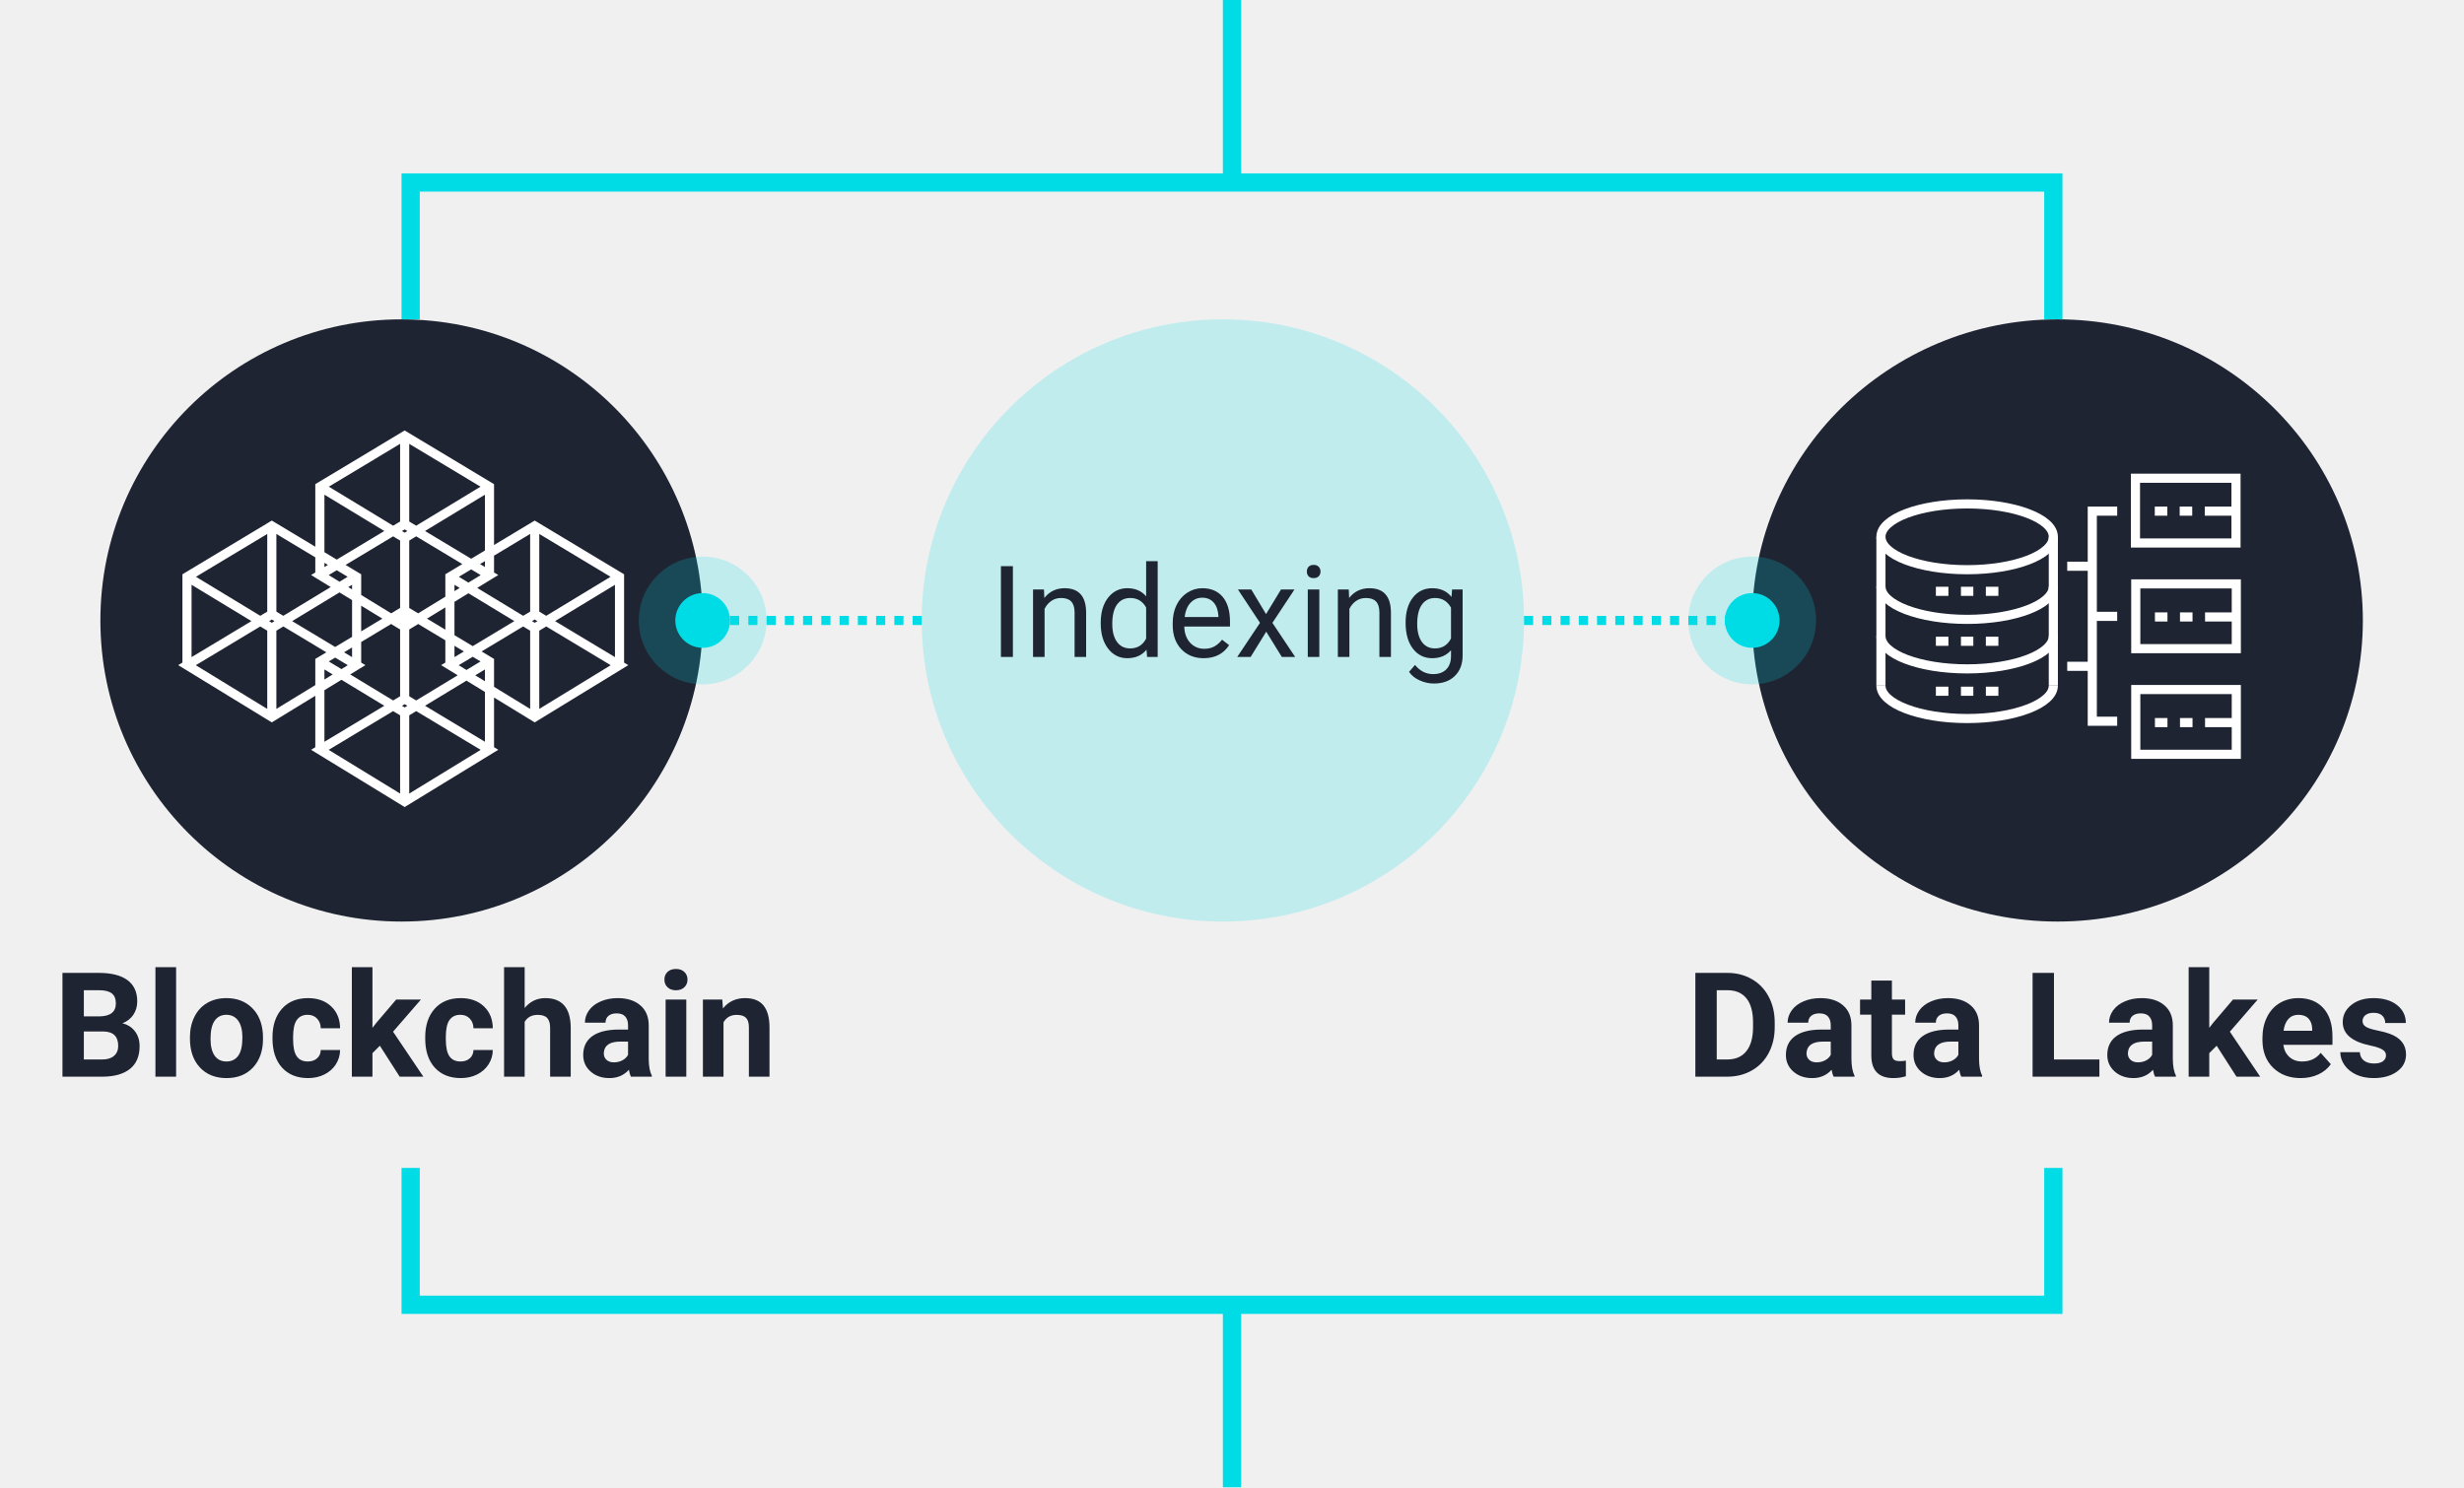
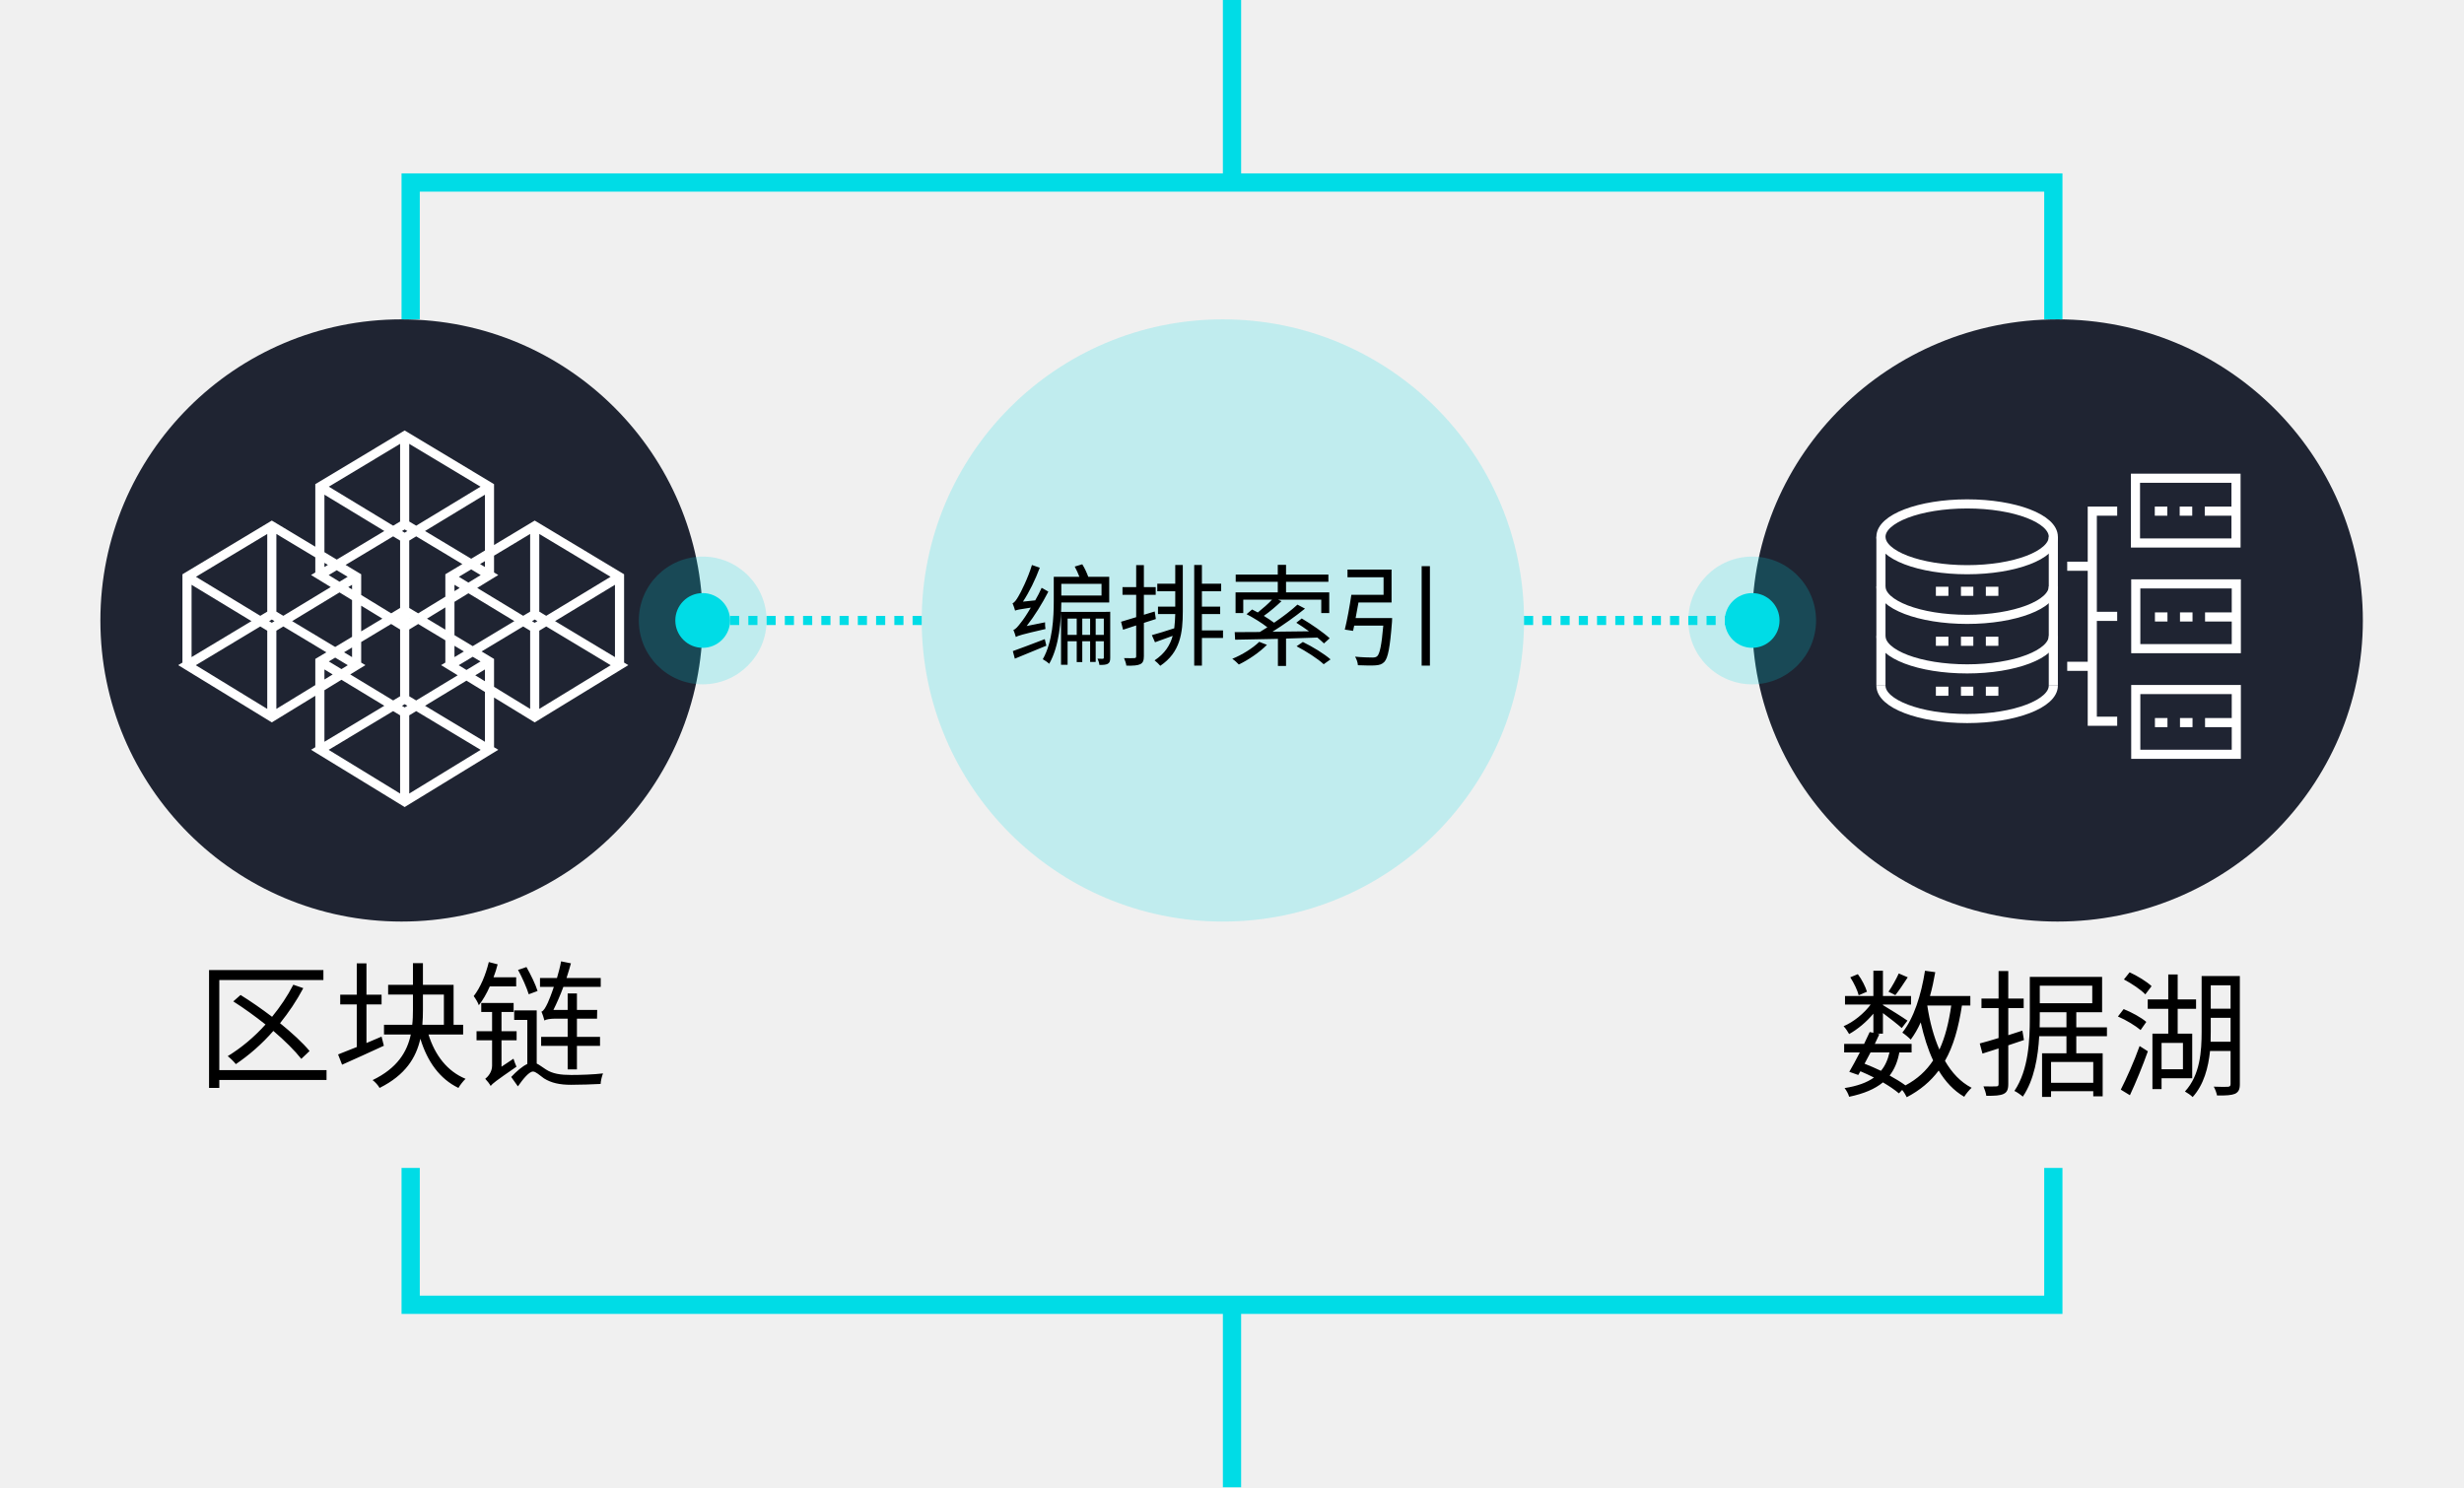
- <svg xmlns="http://www.w3.org/2000/svg" width="270" height="163" viewBox="0 0 270 163" fill="none">
-   <path d="M134 4.37114e-08L134 20L136 20L136 -4.37114e-08L134 4.37114e-08Z" fill="#00DCE6" />
-   <path d="M134 143L134 163L136 163L136 143L134 143Z" fill="#00DCE6" />
-   <path d="M185.773 118V106.625H189.273C190.273 106.625 191.167 106.852 191.953 107.305C192.745 107.753 193.362 108.393 193.805 109.227C194.247 110.055 194.469 110.997 194.469 112.055V112.578C194.469 113.635 194.25 114.576 193.812 115.398C193.38 116.221 192.768 116.859 191.977 117.312C191.185 117.766 190.292 117.995 189.297 118H185.773ZM188.117 108.523V116.117H189.25C190.167 116.117 190.867 115.818 191.352 115.219C191.836 114.62 192.083 113.763 192.094 112.648V112.047C192.094 110.891 191.854 110.016 191.375 109.422C190.896 108.823 190.195 108.523 189.273 108.523H188.117ZM200.93 118C200.826 117.797 200.75 117.544 200.703 117.242C200.156 117.852 199.445 118.156 198.57 118.156C197.742 118.156 197.055 117.917 196.508 117.438C195.966 116.958 195.695 116.354 195.695 115.625C195.695 114.729 196.026 114.042 196.688 113.562C197.354 113.083 198.315 112.841 199.57 112.836H200.609V112.352C200.609 111.961 200.508 111.648 200.305 111.414C200.107 111.18 199.792 111.062 199.359 111.062C198.979 111.062 198.68 111.154 198.461 111.336C198.247 111.518 198.141 111.768 198.141 112.086H195.883C195.883 111.596 196.034 111.143 196.336 110.727C196.638 110.31 197.065 109.984 197.617 109.75C198.169 109.51 198.789 109.391 199.477 109.391C200.518 109.391 201.344 109.654 201.953 110.18C202.568 110.701 202.875 111.435 202.875 112.383V116.047C202.88 116.849 202.992 117.456 203.211 117.867V118H200.93ZM199.062 116.43C199.396 116.43 199.703 116.357 199.984 116.211C200.266 116.06 200.474 115.859 200.609 115.609V114.156H199.766C198.635 114.156 198.034 114.547 197.961 115.328L197.953 115.461C197.953 115.742 198.052 115.974 198.25 116.156C198.448 116.339 198.719 116.43 199.062 116.43ZM207.312 107.469V109.547H208.758V111.203H207.312V115.422C207.312 115.734 207.372 115.958 207.492 116.094C207.612 116.229 207.841 116.297 208.18 116.297C208.43 116.297 208.651 116.279 208.844 116.242V117.953C208.401 118.089 207.945 118.156 207.477 118.156C205.893 118.156 205.086 117.357 205.055 115.758V111.203H203.82V109.547H205.055V107.469H207.312ZM214.914 118C214.81 117.797 214.734 117.544 214.688 117.242C214.141 117.852 213.43 118.156 212.555 118.156C211.727 118.156 211.039 117.917 210.492 117.438C209.951 116.958 209.68 116.354 209.68 115.625C209.68 114.729 210.01 114.042 210.672 113.562C211.339 113.083 212.299 112.841 213.555 112.836H214.594V112.352C214.594 111.961 214.492 111.648 214.289 111.414C214.091 111.18 213.776 111.062 213.344 111.062C212.964 111.062 212.664 111.154 212.445 111.336C212.232 111.518 212.125 111.768 212.125 112.086H209.867C209.867 111.596 210.018 111.143 210.32 110.727C210.622 110.31 211.049 109.984 211.602 109.75C212.154 109.51 212.773 109.391 213.461 109.391C214.503 109.391 215.328 109.654 215.938 110.18C216.552 110.701 216.859 111.435 216.859 112.383V116.047C216.865 116.849 216.977 117.456 217.195 117.867V118H214.914ZM213.047 116.43C213.38 116.43 213.688 116.357 213.969 116.211C214.25 116.06 214.458 115.859 214.594 115.609V114.156H213.75C212.62 114.156 212.018 114.547 211.945 115.328L211.938 115.461C211.938 115.742 212.036 115.974 212.234 116.156C212.432 116.339 212.703 116.43 213.047 116.43ZM225.07 116.117H230.047V118H222.727V106.625H225.07V116.117ZM236.148 118C236.044 117.797 235.969 117.544 235.922 117.242C235.375 117.852 234.664 118.156 233.789 118.156C232.961 118.156 232.273 117.917 231.727 117.438C231.185 116.958 230.914 116.354 230.914 115.625C230.914 114.729 231.245 114.042 231.906 113.562C232.573 113.083 233.534 112.841 234.789 112.836H235.828V112.352C235.828 111.961 235.727 111.648 235.523 111.414C235.326 111.18 235.01 111.062 234.578 111.062C234.198 111.062 233.898 111.154 233.68 111.336C233.466 111.518 233.359 111.768 233.359 112.086L231.102 112.086C231.102 111.596 231.253 111.143 231.555 110.727C231.857 110.31 232.284 109.984 232.836 109.75C233.388 109.51 234.008 109.391 234.695 109.391C235.737 109.391 236.562 109.654 237.172 110.18C237.786 110.701 238.094 111.435 238.094 112.383V116.047C238.099 116.849 238.211 117.456 238.43 117.867V118H236.148ZM234.281 116.43C234.615 116.43 234.922 116.357 235.203 116.211C235.484 116.06 235.693 115.859 235.828 115.609V114.156H234.984C233.854 114.156 233.253 114.547 233.18 115.328L233.172 115.461C233.172 115.742 233.271 115.974 233.469 116.156C233.667 116.339 233.938 116.43 234.281 116.43ZM242.898 114.609L242.086 115.422V118H239.828V106H242.086V112.648L242.523 112.086L244.688 109.547H247.398L244.344 113.07L247.664 118H245.07L242.898 114.609ZM252.109 118.156C250.87 118.156 249.859 117.776 249.078 117.016C248.302 116.255 247.914 115.242 247.914 113.977V113.758C247.914 112.909 248.078 112.151 248.406 111.484C248.734 110.812 249.198 110.297 249.797 109.937C250.401 109.573 251.089 109.391 251.859 109.391C253.016 109.391 253.924 109.755 254.586 110.484C255.253 111.214 255.586 112.247 255.586 113.586V114.508H250.203C250.276 115.06 250.495 115.503 250.859 115.836C251.229 116.169 251.695 116.336 252.258 116.336C253.128 116.336 253.807 116.021 254.297 115.391L255.406 116.633C255.068 117.112 254.609 117.487 254.031 117.758C253.453 118.023 252.812 118.156 252.109 118.156ZM251.852 111.219C251.404 111.219 251.039 111.37 250.758 111.672C250.482 111.974 250.305 112.406 250.227 112.969H253.367V112.789C253.357 112.289 253.221 111.904 252.961 111.633C252.701 111.357 252.331 111.219 251.852 111.219ZM261.453 115.664C261.453 115.388 261.315 115.172 261.039 115.016C260.768 114.854 260.331 114.711 259.727 114.586C257.716 114.164 256.711 113.31 256.711 112.023C256.711 111.273 257.021 110.648 257.641 110.148C258.266 109.643 259.081 109.391 260.086 109.391C261.159 109.391 262.016 109.643 262.656 110.148C263.302 110.654 263.625 111.31 263.625 112.117H261.367C261.367 111.794 261.263 111.529 261.055 111.32C260.846 111.107 260.521 111 260.078 111C259.698 111 259.404 111.086 259.195 111.258C258.987 111.43 258.883 111.648 258.883 111.914C258.883 112.164 259 112.367 259.234 112.523C259.474 112.674 259.875 112.807 260.438 112.922C261 113.031 261.474 113.156 261.859 113.297C263.052 113.734 263.648 114.492 263.648 115.57C263.648 116.341 263.318 116.966 262.656 117.445C261.995 117.919 261.141 118.156 260.094 118.156C259.385 118.156 258.755 118.031 258.203 117.781C257.656 117.526 257.227 117.18 256.914 116.742C256.602 116.299 256.445 115.823 256.445 115.312H258.586C258.607 115.714 258.755 116.021 259.031 116.234C259.307 116.448 259.677 116.555 260.141 116.555C260.573 116.555 260.898 116.474 261.117 116.312C261.341 116.146 261.453 115.93 261.453 115.664Z" fill="#1F2432" />
-   <path d="M6.844 118L6.844 106.625H10.828C12.208 106.625 13.255 106.891 13.969 107.422C14.682 107.948 15.039 108.721 15.039 109.742C15.039 110.299 14.896 110.792 14.609 111.219C14.323 111.641 13.925 111.951 13.414 112.148C13.997 112.294 14.456 112.589 14.789 113.031C15.128 113.474 15.297 114.016 15.297 114.656C15.297 115.75 14.948 116.578 14.25 117.141C13.552 117.703 12.557 117.99 11.266 118H6.844ZM9.188 113.047V116.117H11.195C11.747 116.117 12.177 115.987 12.484 115.727C12.797 115.461 12.953 115.096 12.953 114.633C12.953 113.591 12.414 113.062 11.336 113.047H9.188ZM9.188 111.391H10.922C12.104 111.37 12.695 110.898 12.695 109.977C12.695 109.461 12.544 109.091 12.242 108.867C11.945 108.638 11.474 108.523 10.828 108.523H9.188L9.188 111.391ZM19.297 118H17.031V106H19.297V118ZM20.812 113.695C20.812 112.857 20.974 112.109 21.297 111.453C21.62 110.797 22.083 110.289 22.688 109.93C23.297 109.57 24.003 109.391 24.805 109.391C25.945 109.391 26.875 109.74 27.594 110.438C28.318 111.135 28.721 112.083 28.805 113.281L28.82 113.859C28.82 115.156 28.458 116.198 27.734 116.984C27.01 117.766 26.039 118.156 24.82 118.156C23.602 118.156 22.628 117.766 21.898 116.984C21.174 116.203 20.812 115.141 20.812 113.797V113.695ZM23.07 113.859C23.07 114.661 23.221 115.276 23.523 115.703C23.826 116.125 24.258 116.336 24.82 116.336C25.367 116.336 25.794 116.128 26.102 115.711C26.409 115.289 26.562 114.617 26.562 113.695C26.562 112.909 26.409 112.299 26.102 111.867C25.794 111.435 25.362 111.219 24.805 111.219C24.253 111.219 23.826 111.435 23.523 111.867C23.221 112.294 23.07 112.958 23.07 113.859ZM33.727 116.336C34.143 116.336 34.482 116.221 34.742 115.992C35.003 115.763 35.138 115.458 35.148 115.078H37.266C37.26 115.651 37.104 116.177 36.797 116.656C36.49 117.13 36.068 117.5 35.531 117.766C35 118.026 34.411 118.156 33.766 118.156C32.557 118.156 31.604 117.773 30.906 117.008C30.208 116.237 29.859 115.174 29.859 113.82V113.672C29.859 112.37 30.206 111.331 30.898 110.555C31.591 109.779 32.542 109.391 33.75 109.391C34.807 109.391 35.654 109.693 36.289 110.297C36.93 110.896 37.255 111.695 37.266 112.695H35.148C35.138 112.258 35.003 111.904 34.742 111.633C34.482 111.357 34.138 111.219 33.711 111.219C33.185 111.219 32.786 111.411 32.516 111.797C32.25 112.177 32.117 112.797 32.117 113.656V113.891C32.117 114.76 32.25 115.385 32.516 115.766C32.781 116.146 33.185 116.336 33.727 116.336ZM41.625 114.609L40.812 115.422V118H38.555V106H40.812V112.648L41.25 112.086L43.414 109.547H46.125L43.07 113.07L46.391 118H43.797L41.625 114.609ZM50.461 116.336C50.878 116.336 51.216 116.221 51.477 115.992C51.737 115.763 51.872 115.458 51.883 115.078L54 115.078C53.995 115.651 53.839 116.177 53.531 116.656C53.224 117.13 52.802 117.5 52.266 117.766C51.734 118.026 51.146 118.156 50.5 118.156C49.292 118.156 48.339 117.773 47.641 117.008C46.943 116.237 46.594 115.174 46.594 113.82V113.672C46.594 112.37 46.94 111.331 47.633 110.555C48.325 109.779 49.276 109.391 50.484 109.391C51.542 109.391 52.388 109.693 53.023 110.297C53.664 110.896 53.99 111.695 54 112.695L51.883 112.695C51.872 112.258 51.737 111.904 51.477 111.633C51.216 111.357 50.872 111.219 50.445 111.219C49.919 111.219 49.521 111.411 49.25 111.797C48.984 112.177 48.852 112.797 48.852 113.656V113.891C48.852 114.76 48.984 115.385 49.25 115.766C49.516 116.146 49.919 116.336 50.461 116.336ZM57.492 110.469C58.091 109.75 58.844 109.391 59.75 109.391C61.583 109.391 62.513 110.456 62.539 112.586V118H60.281V112.648C60.281 112.164 60.177 111.807 59.969 111.578C59.76 111.344 59.414 111.227 58.93 111.227C58.268 111.227 57.789 111.482 57.492 111.992V118H55.234V106H57.492V110.469ZM69.141 118C69.037 117.797 68.961 117.544 68.914 117.242C68.367 117.852 67.656 118.156 66.781 118.156C65.953 118.156 65.266 117.917 64.719 117.437C64.177 116.958 63.906 116.354 63.906 115.625C63.906 114.729 64.237 114.042 64.898 113.562C65.565 113.083 66.526 112.841 67.781 112.836H68.82V112.352C68.82 111.961 68.719 111.648 68.516 111.414C68.318 111.18 68.003 111.062 67.57 111.062C67.19 111.062 66.891 111.154 66.672 111.336C66.458 111.518 66.352 111.768 66.352 112.086H64.094C64.094 111.596 64.245 111.143 64.547 110.727C64.849 110.31 65.276 109.984 65.828 109.75C66.38 109.51 67 109.391 67.688 109.391C68.729 109.391 69.555 109.654 70.164 110.18C70.779 110.701 71.086 111.435 71.086 112.383V116.047C71.091 116.849 71.203 117.456 71.422 117.867V118H69.141ZM67.273 116.43C67.607 116.43 67.914 116.357 68.195 116.211C68.477 116.06 68.685 115.859 68.82 115.609V114.156H67.977C66.846 114.156 66.245 114.547 66.172 115.328L66.164 115.461C66.164 115.742 66.263 115.974 66.461 116.156C66.659 116.339 66.93 116.43 67.273 116.43ZM75.203 118H72.938V109.547H75.203V118ZM72.805 107.359C72.805 107.021 72.917 106.742 73.141 106.523C73.37 106.305 73.68 106.195 74.07 106.195C74.456 106.195 74.763 106.305 74.992 106.523C75.221 106.742 75.336 107.021 75.336 107.359C75.336 107.703 75.219 107.984 74.984 108.203C74.755 108.422 74.451 108.531 74.07 108.531C73.69 108.531 73.383 108.422 73.148 108.203C72.919 107.984 72.805 107.703 72.805 107.359ZM79.148 109.547L79.219 110.523C79.823 109.768 80.633 109.391 81.648 109.391C82.544 109.391 83.211 109.654 83.648 110.18C84.086 110.706 84.31 111.492 84.32 112.539V118H82.062V112.594C82.062 112.115 81.958 111.768 81.75 111.555C81.542 111.336 81.195 111.227 80.711 111.227C80.076 111.227 79.599 111.497 79.281 112.039V118H77.023V109.547H79.148Z" fill="#1F2432" />
-   <path d="M192 68C192 86.225 206.98 101 225.458 101C243.937 101 258.917 86.225 258.917 68C258.917 49.775 243.937 35 225.458 35C206.98 35 192 49.775 192 68Z" fill="#1F2432" />
-   <path d="M215.555 62.438C220.772 62.438 225 60.824 225 58.832C225 56.84 220.772 55.226 215.555 55.226C210.338 55.226 206.109 56.84 206.109 58.832C206.109 60.824 210.338 62.438 215.555 62.438Z" stroke="white" stroke-miterlimit="10" />
-   <path d="M225 64.274C225 66.26 220.766 67.881 215.555 67.881C210.344 67.881 206.109 66.26 206.109 64.274" stroke="white" stroke-miterlimit="10" />
-   <path d="M225 69.701C225 71.686 220.766 73.307 215.555 73.307C210.344 73.307 206.109 71.703 206.109 69.701" stroke="white" stroke-miterlimit="10" />
-   <path d="M225 75.143C225 77.128 220.766 78.749 215.555 78.749C210.344 78.749 206.109 77.128 206.109 75.143" stroke="white" stroke-miterlimit="10" />
-   <path d="M212.13 64.806H213.503" stroke="white" stroke-miterlimit="10" />
-   <path d="M214.876 64.806H216.233" stroke="white" stroke-miterlimit="10" />
-   <path d="M217.606 64.806H218.979" stroke="white" stroke-miterlimit="10" />
-   <path d="M212.13 70.281H213.503" stroke="white" stroke-miterlimit="10" />
-   <path d="M214.876 70.281H216.233" stroke="white" stroke-miterlimit="10" />
-   <path d="M217.606 70.281H218.979" stroke="white" stroke-miterlimit="10" />
-   <path d="M212.13 75.757H213.503" stroke="white" stroke-miterlimit="10" />
-   <path d="M214.876 75.757H216.233" stroke="white" stroke-miterlimit="10" />
-   <path d="M217.606 75.757H218.979" stroke="white" stroke-miterlimit="10" />
-   <path d="M206.109 58.832V75.143" stroke="white" stroke-miterlimit="10" />
-   <path d="M225 58.832V75.143" stroke="white" stroke-miterlimit="10" />
-   <path d="M231.998 56.019H229.268V73.024V79.045H231.998" stroke="white" stroke-miterlimit="10" />
-   <path d="M226.522 73.025H229.268" stroke="white" stroke-miterlimit="10" />
-   <path d="M231.998 67.55H229.268" stroke="white" stroke-miterlimit="10" />
-   <path d="M226.522 62.057H229.268" stroke="white" stroke-miterlimit="10" />
-   <path d="M245.017 59.51H234V52.413H245.017V56.019V59.51Z" stroke="white" stroke-miterlimit="10" />
-   <path d="M241.593 56.02H245.017" stroke="white" stroke-miterlimit="10" />
-   <path d="M238.846 56.02H240.22" stroke="white" stroke-miterlimit="10" />
-   <path d="M236.117 56.02H237.49" stroke="white" stroke-miterlimit="10" />
-   <path d="M245.05 71.09H234.033V63.993H245.05V67.616V71.09Z" stroke="white" stroke-miterlimit="10" />
-   <path d="M241.625 67.616H245.05" stroke="white" stroke-miterlimit="10" />
-   <path d="M238.879 67.616H240.252" stroke="white" stroke-miterlimit="10" />
-   <path d="M236.133 67.616H237.506" stroke="white" stroke-miterlimit="10" />
-   <path d="M245.05 82.668H234.033V75.571H245.05V79.194V82.668Z" stroke="white" stroke-miterlimit="10" />
-   <path d="M241.625 79.194H245.05" stroke="white" stroke-miterlimit="10" />
-   <path d="M238.879 79.194H240.252" stroke="white" stroke-miterlimit="10" />
-   <path d="M236.133 79.194H237.506" stroke="white" stroke-miterlimit="10" />
-   <path d="M101 68C101 86.225 115.775 101 134 101C152.225 101 167 86.225 167 68C167 49.775 152.225 35 134 35C115.775 35 101 49.775 101 68Z" fill="#00DCE6" fill-opacity="0.2" />
-   <path d="M110.991 72H109.678V62.047H110.991V72ZM114.395 64.603L114.436 65.533C115.001 64.822 115.739 64.467 116.651 64.467C118.214 64.467 119.002 65.349 119.016 67.112V72H117.751V67.106C117.747 66.572 117.624 66.178 117.382 65.923C117.145 65.668 116.774 65.54 116.268 65.54C115.858 65.54 115.498 65.649 115.188 65.868C114.878 66.087 114.636 66.374 114.463 66.73V72H113.199V64.603H114.395ZM120.616 68.24C120.616 67.106 120.885 66.194 121.422 65.506C121.96 64.813 122.664 64.467 123.535 64.467C124.4 64.467 125.086 64.763 125.592 65.356V61.5H126.857V72H125.695L125.633 71.207C125.127 71.827 124.423 72.137 123.521 72.137C122.664 72.137 121.965 71.786 121.422 71.084C120.885 70.382 120.616 69.466 120.616 68.336V68.24ZM121.88 68.384C121.88 69.222 122.053 69.879 122.4 70.353C122.746 70.826 123.225 71.064 123.835 71.064C124.637 71.064 125.223 70.704 125.592 69.983V66.586C125.214 65.889 124.633 65.54 123.849 65.54C123.229 65.54 122.746 65.779 122.4 66.258C122.053 66.736 121.88 67.445 121.88 68.384ZM131.895 72.137C130.892 72.137 130.077 71.809 129.448 71.152C128.819 70.492 128.504 69.61 128.504 68.507V68.274C128.504 67.541 128.643 66.887 128.921 66.312C129.204 65.734 129.596 65.283 130.097 64.959C130.603 64.631 131.15 64.467 131.738 64.467C132.699 64.467 133.447 64.784 133.98 65.417C134.513 66.05 134.78 66.957 134.78 68.138V68.664H129.769C129.787 69.393 129.999 69.983 130.405 70.435C130.815 70.881 131.334 71.105 131.963 71.105C132.41 71.105 132.788 71.013 133.098 70.831C133.408 70.649 133.679 70.407 133.912 70.106L134.684 70.708C134.064 71.66 133.135 72.137 131.895 72.137ZM131.738 65.506C131.227 65.506 130.799 65.693 130.453 66.066C130.106 66.436 129.892 66.955 129.81 67.625H133.515V67.529C133.479 66.887 133.305 66.39 132.996 66.039C132.686 65.684 132.266 65.506 131.738 65.506ZM138.731 67.304L140.371 64.603H141.848L139.428 68.261L141.923 72H140.46L138.751 69.231L137.042 72H135.573L138.068 68.261L135.648 64.603H137.111L138.731 67.304ZM144.569 72H143.304V64.603H144.569V72ZM143.202 62.642C143.202 62.437 143.263 62.263 143.386 62.122C143.514 61.981 143.701 61.91 143.947 61.91C144.193 61.91 144.38 61.981 144.507 62.122C144.635 62.263 144.699 62.437 144.699 62.642C144.699 62.847 144.635 63.018 144.507 63.154C144.38 63.291 144.193 63.359 143.947 63.359C143.701 63.359 143.514 63.291 143.386 63.154C143.263 63.018 143.202 62.847 143.202 62.642ZM147.795 64.603L147.836 65.533C148.401 64.822 149.14 64.467 150.051 64.467C151.614 64.467 152.403 65.349 152.416 67.112V72H151.152V67.106C151.147 66.572 151.024 66.178 150.783 65.923C150.546 65.668 150.174 65.54 149.668 65.54C149.258 65.54 148.898 65.649 148.588 65.868C148.278 66.087 148.037 66.374 147.864 66.73V72H146.599V64.603H147.795ZM154.023 68.24C154.023 67.087 154.289 66.171 154.823 65.492C155.356 64.809 156.062 64.467 156.942 64.467C157.844 64.467 158.548 64.786 159.054 65.424L159.116 64.603H160.271V71.822C160.271 72.779 159.986 73.534 159.416 74.085C158.851 74.636 158.09 74.912 157.133 74.912C156.6 74.912 156.078 74.798 155.568 74.57C155.057 74.342 154.668 74.03 154.399 73.634L155.055 72.875C155.597 73.545 156.26 73.88 157.044 73.88C157.66 73.88 158.138 73.707 158.48 73.36C158.826 73.014 158.999 72.526 158.999 71.897V71.262C158.494 71.845 157.803 72.137 156.928 72.137C156.062 72.137 155.36 71.788 154.823 71.091C154.289 70.394 154.023 69.443 154.023 68.24ZM155.294 68.384C155.294 69.218 155.465 69.874 155.807 70.353C156.149 70.826 156.627 71.064 157.243 71.064C158.04 71.064 158.626 70.701 158.999 69.977V66.6C158.612 65.893 158.031 65.54 157.256 65.54C156.641 65.54 156.16 65.779 155.814 66.258C155.468 66.736 155.294 67.445 155.294 68.384Z" fill="#1F2432" />
-   <path d="M11 68C11 86.225 25.775 101 44 101C62.225 101 77 86.225 77 68C77 49.775 62.225 35 44 35C25.775 35 11 49.775 11 68Z" fill="#1F2432" />
-   <path d="M35.05 72.499L34.793 72.07L34.55 72.216V72.499H35.05ZM44.343 66.913L44.601 66.485L44.343 66.33L44.086 66.485L44.343 66.913ZM53.636 72.499H54.136V72.216L53.894 72.07L53.636 72.499ZM44.343 87.863L44.082 88.289L44.343 88.449L44.604 88.289L44.343 87.863ZM35.05 82.178L34.793 81.749L34.086 82.174L34.789 82.604L35.05 82.178ZM53.636 82.178L53.897 82.604L54.601 82.174L53.894 81.749L53.636 82.178ZM44.343 78.117L44.084 78.545L44.343 78.702L44.602 78.545L44.343 78.117ZM35.05 53.345L34.793 52.917L34.55 53.062V53.345H35.05ZM44.343 47.76L44.601 47.331L44.343 47.176L44.086 47.331L44.343 47.76ZM53.636 53.345H54.136V53.062L53.894 52.917L53.636 53.345ZM44.343 68.709L44.082 69.136L44.343 69.295L44.604 69.136L44.343 68.709ZM35.05 63.024L34.793 62.596L34.086 63.02L34.789 63.451L35.05 63.024ZM53.636 63.024L53.897 63.451L54.601 63.02L53.894 62.596L53.636 63.024ZM44.343 58.964L44.084 59.391L44.343 59.548L44.602 59.391L44.343 58.964ZM20.491 63.221L20.234 62.793L19.991 62.938V63.221H20.491ZM29.785 57.636L30.042 57.207L29.785 57.053L29.527 57.207L29.785 57.636ZM39.078 63.221H39.578V62.938L39.335 62.793L39.078 63.221ZM29.785 78.585L29.523 79.012L29.785 79.171L30.045 79.012L29.785 78.585ZM20.491 72.9L20.234 72.472L19.527 72.897L20.23 73.327L20.491 72.9ZM39.078 72.9L39.338 73.327L40.042 72.897L39.335 72.472L39.078 72.9ZM29.785 68.84L29.525 69.267L29.785 69.424L30.044 69.267L29.785 68.84ZM49.3 63.221L49.042 62.793L48.8 62.938V63.221H49.3ZM58.593 57.636L58.85 57.207L58.593 57.053L58.335 57.207L58.593 57.636ZM67.886 63.221H68.386V62.938L68.143 62.793L67.886 63.221ZM58.593 78.585L58.332 79.012L58.593 79.171L58.853 79.012L58.593 78.585ZM49.3 72.9L49.042 72.472L48.335 72.897L49.039 73.327L49.3 72.9ZM67.886 72.9L68.147 73.327L68.85 72.897L68.143 72.472L67.886 72.9ZM58.593 68.84L58.333 69.267L58.593 69.424L58.852 69.267L58.593 68.84ZM35.55 82.161V72.499H34.55V82.161H35.55ZM35.308 72.927L44.601 67.342L44.086 66.485L34.793 72.07L35.308 72.927ZM44.086 67.342L53.379 72.927L53.894 72.07L44.601 66.485L44.086 67.342ZM53.136 72.499V82.161H54.136V72.499H53.136ZM44.604 87.436L35.311 81.751L34.789 82.604L44.082 88.289L44.604 87.436ZM35.308 82.606L44.601 77.021L44.086 76.164L34.793 81.749L35.308 82.606ZM44.086 77.021L53.379 82.606L53.894 81.749L44.601 76.164L44.086 77.021ZM53.375 81.751L44.082 87.436L44.604 88.289L53.897 82.604L53.375 81.751ZM53.377 72.055L44.084 77.69L44.602 78.545L53.895 72.91L53.377 72.055ZM44.602 77.69L35.309 72.055L34.791 72.91L44.084 78.545L44.602 77.69ZM43.843 66.913L43.843 76.592L44.843 76.593L44.843 66.913L43.843 66.913ZM43.843 78.183L43.843 87.863L44.843 87.863L44.843 78.183L43.843 78.183ZM35.55 63.008V53.345H34.55V63.008H35.55ZM35.308 53.774L44.601 48.188L44.086 47.331L34.793 52.917L35.308 53.774ZM44.086 48.188L53.379 53.774L53.894 52.917L44.601 47.331L44.086 48.188ZM53.136 53.345V63.008H54.136V53.345H53.136ZM44.604 68.282L35.311 62.598L34.789 63.451L44.082 69.136L44.604 68.282ZM35.308 63.453L44.601 57.867L44.086 57.01L34.793 62.596L35.308 63.453ZM44.086 57.867L53.379 63.453L53.894 62.596L44.601 57.01L44.086 57.867ZM53.375 62.598L44.082 68.282L44.604 69.136L53.897 63.451L53.375 62.598ZM53.377 52.901L44.084 58.536L44.602 59.391L53.895 53.756L53.377 52.901ZM44.602 58.536L35.309 52.901L34.791 53.756L44.084 59.391L44.602 58.536ZM43.843 47.76L43.843 57.439L44.843 57.439L44.843 47.76L43.843 47.76ZM43.843 59.03L43.843 68.709L44.843 68.709L44.843 59.03L43.843 59.03ZM20.991 72.884V63.221H19.991V72.884H20.991ZM20.749 63.65L30.042 58.064L29.527 57.207L20.234 62.793L20.749 63.65ZM29.527 58.064L38.82 63.65L39.335 62.793L30.042 57.207L29.527 58.064ZM38.578 63.221V72.884H39.578V63.221H38.578ZM30.045 78.159L20.752 72.474L20.23 73.327L29.523 79.012L30.045 78.159ZM20.749 73.329L30.042 67.743L29.527 66.886L20.234 72.472L20.749 73.329ZM29.527 67.743L38.82 73.329L39.335 72.472L30.042 66.886L29.527 67.743ZM38.816 72.474L29.523 78.159L30.045 79.012L39.338 73.327L38.816 72.474ZM38.818 62.777L29.525 68.412L30.044 69.267L39.337 63.632L38.818 62.777ZM30.044 68.412L20.751 62.777L20.232 63.632L29.525 69.267L30.044 68.412ZM29.285 57.636V67.315H30.285V57.636H29.285ZM29.284 68.906L29.285 78.585L30.285 78.585L30.284 68.906L29.284 68.906ZM49.8 72.884V63.221H48.8V72.884H49.8ZM49.557 63.65L58.85 58.064L58.335 57.207L49.042 62.793L49.557 63.65ZM58.335 58.064L67.628 63.65L68.143 62.793L58.85 57.207L58.335 58.064ZM67.386 63.221V72.884H68.386V63.221H67.386ZM58.853 78.159L49.56 72.474L49.039 73.327L58.332 79.012L58.853 78.159ZM49.557 73.329L58.85 67.743L58.335 66.886L49.042 72.472L49.557 73.329ZM58.335 67.743L67.628 73.329L68.143 72.472L58.85 66.886L58.335 67.743ZM67.625 72.474L58.332 78.159L58.853 79.012L68.147 73.327L67.625 72.474ZM67.626 62.777L58.333 68.412L58.852 69.267L68.145 63.632L67.626 62.777ZM58.852 68.412L49.559 62.777L49.04 63.632L58.333 69.267L58.852 68.412ZM58.093 57.636L58.093 67.315L59.093 67.315L59.093 57.636L58.093 57.636ZM58.092 68.906L58.093 78.585L59.093 78.585L59.092 68.906L58.092 68.906Z" fill="white" />
-   <path d="M167 68C176.763 68 182.237 68 192 68" stroke="#00DCE6" stroke-miterlimit="16" stroke-dasharray="1 1" />
-   <path d="M199 68C199 64.134 195.866 61 192 61C188.134 61 185 64.134 185 68C185 71.866 188.134 75 192 75C195.866 75 199 71.866 199 68Z" fill="#00DCE6" fill-opacity="0.2" />
-   <path d="M195 68C195 66.343 193.657 65 192 65C190.343 65 189 66.343 189 68C189 69.657 190.343 71 192 71C193.657 71 195 69.657 195 68Z" fill="#00DCE6" />
-   <path d="M101 68C91.627 68 86.373 68 77 68" stroke="#00DCE6" stroke-miterlimit="16" stroke-dasharray="1 1" />
-   <path d="M70 68C70 71.866 73.134 75 77 75C80.866 75 84 71.866 84 68C84 64.134 80.866 61 77 61C73.134 61 70 64.134 70 68Z" fill="#00DCE6" fill-opacity="0.2" />
-   <path d="M74 68C74 69.657 75.343 71 77 71C78.657 71 80 69.657 80 68C80 66.343 78.657 65 77 65C75.343 65 74 66.343 74 68Z" fill="#00DCE6" />
-   <path d="M225 35L225 20C154.706 20 115.294 20 45 20L45 35" stroke="#00DCE6" stroke-width="2" />
-   <path d="M225 128L225 143C154.706 143 115.294 143 45 143L45 128" stroke="#00DCE6" stroke-width="2" />
+ <svg xmlns="http://www.w3.org/2000/svg" version="1.1" id="图层_1" x="0px" y="0px" width="270px" height="163px" viewBox="0 0 270 163" enable-background="new 0 0 270 163" xml:space="preserve">
+   <path fill="#00DCE6" d="M134,0v20h2V0H134z" />
+   <path fill="#00DCE6" d="M134,143v20h2v-20H134z" />
+   <path fill="#1F2432" d="M192,68c0,18.226,14.98,33,33.458,33c18.479,0,33.459-14.774,33.459-33s-14.979-33-33.459-33  C206.98,35,192,49.774,192,68z" />
+   <path fill="none" stroke="#FFFFFF" stroke-miterlimit="10" d="M215.555,62.438c5.217,0,9.445-1.615,9.445-3.606  c0-1.992-4.229-3.606-9.445-3.606s-9.445,1.614-9.445,3.606C206.109,60.823,210.338,62.438,215.555,62.438z" />
+   <path fill="none" stroke="#FFFFFF" stroke-miterlimit="10" d="M225,64.274c0,1.985-4.234,3.606-9.445,3.606  s-9.445-1.621-9.445-3.606" />
+   <path fill="none" stroke="#FFFFFF" stroke-miterlimit="10" d="M225,69.701c0,1.985-4.234,3.606-9.445,3.606  s-9.445-1.605-9.445-3.606" />
+   <path fill="none" stroke="#FFFFFF" stroke-miterlimit="10" d="M225,75.143c0,1.985-4.234,3.606-9.445,3.606  s-9.445-1.621-9.445-3.606" />
+   <path fill="none" stroke="#FFFFFF" stroke-miterlimit="10" d="M212.13,64.806h1.373" />
+   <path fill="none" stroke="#FFFFFF" stroke-miterlimit="10" d="M214.876,64.806h1.356" />
+   <path fill="none" stroke="#FFFFFF" stroke-miterlimit="10" d="M217.605,64.806h1.373" />
+   <path fill="none" stroke="#FFFFFF" stroke-miterlimit="10" d="M212.13,70.281h1.373" />
+   <path fill="none" stroke="#FFFFFF" stroke-miterlimit="10" d="M214.876,70.281h1.356" />
+   <path fill="none" stroke="#FFFFFF" stroke-miterlimit="10" d="M217.605,70.281h1.373" />
+   <path fill="none" stroke="#FFFFFF" stroke-miterlimit="10" d="M212.13,75.757h1.373" />
+   <path fill="none" stroke="#FFFFFF" stroke-miterlimit="10" d="M214.876,75.757h1.356" />
+   <path fill="none" stroke="#FFFFFF" stroke-miterlimit="10" d="M217.605,75.757h1.373" />
+   <path fill="none" stroke="#FFFFFF" stroke-miterlimit="10" d="M206.109,58.832v16.311" />
+   <path fill="none" stroke="#FFFFFF" stroke-miterlimit="10" d="M225,58.832v16.311" />
+   <path fill="none" stroke="#FFFFFF" stroke-miterlimit="10" d="M231.998,56.019h-2.73v17.005v6.021h2.73" />
+   <path fill="none" stroke="#FFFFFF" stroke-miterlimit="10" d="M226.521,73.025h2.746" />
+   <path fill="none" stroke="#FFFFFF" stroke-miterlimit="10" d="M231.998,67.55h-2.73" />
+   <path fill="none" stroke="#FFFFFF" stroke-miterlimit="10" d="M226.521,62.057h2.746" />
+   <path fill="none" stroke="#FFFFFF" stroke-miterlimit="10" d="M245.018,59.51H234v-7.097h11.018v3.606V59.51z" />
+   <path fill="none" stroke="#FFFFFF" stroke-miterlimit="10" d="M241.593,56.02h3.425" />
+   <path fill="none" stroke="#FFFFFF" stroke-miterlimit="10" d="M238.846,56.02h1.375" />
+   <path fill="none" stroke="#FFFFFF" stroke-miterlimit="10" d="M236.117,56.02h1.373" />
+   <path fill="none" stroke="#FFFFFF" stroke-miterlimit="10" d="M245.05,71.09h-11.017v-7.097h11.017v3.623V71.09z" />
+   <path fill="none" stroke="#FFFFFF" stroke-miterlimit="10" d="M241.625,67.616h3.425" />
+   <path fill="none" stroke="#FFFFFF" stroke-miterlimit="10" d="M238.879,67.616h1.373" />
+   <path fill="none" stroke="#FFFFFF" stroke-miterlimit="10" d="M236.133,67.616h1.373" />
+   <path fill="none" stroke="#FFFFFF" stroke-miterlimit="10" d="M245.05,82.668h-11.017v-7.097h11.017v3.623V82.668z" />
+   <path fill="none" stroke="#FFFFFF" stroke-miterlimit="10" d="M241.625,79.194h3.425" />
+   <path fill="none" stroke="#FFFFFF" stroke-miterlimit="10" d="M238.879,79.194h1.373" />
+   <path fill="none" stroke="#FFFFFF" stroke-miterlimit="10" d="M236.133,79.194h1.373" />
+   <path fill="#00DCE6" fill-opacity="0.2" d="M101,68c0,18.226,14.775,33,33,33c18.225,0,33-14.774,33-33s-14.775-33-33-33  C115.775,35,101,49.774,101,68z" />
+   <path fill="#1F2432" d="M11,68c0,18.226,14.774,33,33,33s33-14.774,33-33S62.226,35,44,35S11,49.774,11,68z" />
+   <path fill="#FFFFFF" d="M35.05,72.499l-0.257-0.428l-0.243,0.146v0.283H35.05z M44.343,66.914l0.258-0.429l-0.258-0.155  l-0.257,0.155L44.343,66.914z M53.636,72.499h0.5v-0.283l-0.242-0.146L53.636,72.499z M44.343,87.863l-0.261,0.426l0.261,0.16  l0.261-0.16L44.343,87.863z M35.05,82.178l-0.258-0.429l-0.707,0.425l0.703,0.431L35.05,82.178z M53.636,82.178l0.261,0.427  l0.704-0.431l-0.707-0.425L53.636,82.178z M44.343,78.117l-0.259,0.428l0.259,0.157l0.259-0.157L44.343,78.117z M35.05,53.345  l-0.257-0.429l-0.243,0.146v0.283H35.05z M44.343,47.76l0.258-0.429l-0.258-0.155l-0.257,0.155L44.343,47.76z M53.636,53.345h0.5  v-0.283l-0.242-0.146L53.636,53.345z M44.343,68.709l-0.261,0.427l0.261,0.159l0.261-0.159L44.343,68.709z M35.05,63.024  l-0.258-0.429l-0.707,0.425l0.703,0.43L35.05,63.024z M53.636,63.024l0.261,0.426l0.704-0.43l-0.707-0.425L53.636,63.024z   M44.343,58.964l-0.259,0.427l0.259,0.157l0.259-0.157L44.343,58.964z M20.492,63.221l-0.258-0.428l-0.242,0.146v0.283H20.492z   M29.785,57.636l0.257-0.429l-0.257-0.154l-0.258,0.154L29.785,57.636z M39.078,63.221h0.5v-0.283l-0.243-0.146L39.078,63.221z   M29.785,78.585l-0.261,0.427l0.261,0.16l0.261-0.16L29.785,78.585z M20.492,72.9l-0.258-0.429l-0.707,0.425l0.703,0.43L20.492,72.9  z M39.078,72.9l0.261,0.426l0.704-0.43l-0.707-0.425L39.078,72.9z M29.785,68.84l-0.259,0.428l0.259,0.157l0.259-0.157L29.785,68.84  z M49.3,63.221l-0.258-0.428L48.8,62.938v0.283H49.3z M58.593,57.636l0.257-0.429l-0.257-0.154l-0.258,0.154L58.593,57.636z   M67.886,63.221h0.5v-0.283l-0.243-0.146L67.886,63.221z M58.593,78.585l-0.261,0.427l0.261,0.16l0.261-0.16L58.593,78.585z   M49.3,72.9l-0.258-0.429l-0.707,0.425l0.704,0.43L49.3,72.9z M67.886,72.9l0.261,0.426l0.704-0.43l-0.707-0.425L67.886,72.9z   M58.593,68.84l-0.259,0.428l0.259,0.157l0.259-0.157L58.593,68.84z M35.55,82.161v-9.663h-1v9.663H35.55z M35.308,72.927  l9.293-5.585l-0.515-0.857l-9.293,5.585L35.308,72.927z M44.086,67.342l9.293,5.585l0.515-0.857l-9.293-5.585L44.086,67.342z   M53.136,72.499v9.663h1v-9.663H53.136z M44.604,87.436l-9.293-5.684l-0.522,0.853l9.293,5.685L44.604,87.436z M35.308,82.606  l9.293-5.585l-0.515-0.857l-9.293,5.585L35.308,82.606z M44.086,77.021l9.293,5.585l0.515-0.857l-9.293-5.585L44.086,77.021z   M53.375,81.751l-9.293,5.684l0.521,0.854l9.293-5.685L53.375,81.751z M53.377,72.055l-9.293,5.635l0.519,0.855l9.293-5.635  L53.377,72.055z M44.603,77.689l-9.293-5.635l-0.519,0.855l9.293,5.635L44.603,77.689z M43.843,66.914v9.679l1,0v-9.679H43.843z   M43.843,78.184v9.68h1v-9.68H43.843z M35.55,63.008v-9.663h-1v9.663H35.55z M35.308,53.773l9.293-5.585l-0.515-0.857l-9.293,5.585  L35.308,53.773z M44.086,48.188l9.293,5.585l0.515-0.857l-9.293-5.585L44.086,48.188z M53.136,53.345v9.663h1v-9.663H53.136z   M44.604,68.282l-9.293-5.685l-0.522,0.853l9.293,5.685L44.604,68.282z M35.308,63.453l9.293-5.585l-0.515-0.857l-9.293,5.585  L35.308,63.453z M44.086,57.867l9.293,5.585l0.515-0.857l-9.293-5.585L44.086,57.867z M53.375,62.598l-9.293,5.685l0.521,0.854  l9.293-5.685L53.375,62.598z M53.377,52.901l-9.293,5.635l0.519,0.855l9.293-5.635L53.377,52.901z M44.603,58.536l-9.293-5.635  l-0.519,0.855l9.293,5.635L44.603,58.536z M43.843,47.76v9.679h1V47.76H43.843z M43.843,59.03v9.679h1V59.03L43.843,59.03z   M20.992,72.884v-9.663h-1v9.663H20.992z M20.749,63.65l9.293-5.585l-0.515-0.857l-9.293,5.586L20.749,63.65z M29.527,58.064  l9.293,5.585l0.515-0.857l-9.293-5.586L29.527,58.064z M38.578,63.221v9.663h1v-9.663H38.578z M30.045,78.159l-9.293-5.685  l-0.522,0.853l9.293,5.685L30.045,78.159z M20.749,73.329l9.293-5.585l-0.515-0.857l-9.293,5.585L20.749,73.329z M29.527,67.744  l9.293,5.585l0.515-0.857l-9.293-5.585L29.527,67.744z M38.816,72.474l-9.293,5.685l0.522,0.853l9.293-5.685L38.816,72.474z   M38.818,62.777l-9.293,5.635l0.518,0.855l9.293-5.635L38.818,62.777z M30.043,68.412l-9.293-5.635l-0.518,0.855l9.293,5.635  L30.043,68.412z M29.285,57.636v9.679h1v-9.679H29.285z M29.284,68.906l0,9.679h1l0-9.679H29.284z M49.8,72.884v-9.663h-1v9.663  H49.8z M49.557,63.65l9.293-5.585l-0.515-0.857l-9.293,5.586L49.557,63.65z M58.335,58.064l9.293,5.585l0.515-0.857l-9.293-5.586  L58.335,58.064z M67.386,63.221v9.663h1v-9.663H67.386z M58.854,78.159l-9.293-5.685l-0.522,0.853l9.293,5.685L58.854,78.159z   M49.557,73.329l9.293-5.585l-0.515-0.857l-9.293,5.585L49.557,73.329z M58.335,67.744l9.293,5.585l0.515-0.857l-9.293-5.585  L58.335,67.744z M67.625,72.474l-9.293,5.685l0.522,0.853l9.293-5.685L67.625,72.474z M67.626,62.777l-9.293,5.635l0.518,0.855  l9.293-5.635L67.626,62.777z M58.852,68.412l-9.293-5.635l-0.518,0.855l9.293,5.635L58.852,68.412z M58.093,57.636v9.679h1v-9.679  H58.093z M58.092,68.906l0,9.679h1l0-9.679H58.092z" />
+   <path fill="none" stroke="#00DCE6" stroke-miterlimit="16" stroke-dasharray="1,1" d="M167,68c9.764,0,15.236,0,25,0" />
+   <path fill="#00DCE6" fill-opacity="0.2" d="M199,68c0-3.866-3.134-7-7-7s-7,3.134-7,7s3.134,7,7,7S199,71.866,199,68z" />
+   <path fill="#00DCE6" d="M195,68c0-1.657-1.343-3-3-3s-3,1.343-3,3s1.343,3,3,3S195,69.657,195,68z" />
+   <path fill="none" stroke="#00DCE6" stroke-miterlimit="16" stroke-dasharray="1,1" d="M101,68c-9.373,0-14.627,0-24,0" />
+   <path fill="#00DCE6" fill-opacity="0.2" d="M70,68c0,3.866,3.134,7,7,7s7-3.134,7-7s-3.134-7-7-7S70,64.134,70,68z" />
+   <path fill="#00DCE6" d="M74,68c0,1.657,1.343,3,3,3s3-1.343,3-3s-1.343-3-3-3S74,66.343,74,68z" />
+   <path fill="none" stroke="#00DCE6" stroke-width="2" d="M225,35V20c-70.294,0-109.706,0-180,0v15" />
+   <path fill="none" stroke="#00DCE6" stroke-width="2" d="M225,128v15c-70.294,0-109.706,0-180,0v-15" />
+   <text transform="matrix(1 0 0 1 21.5 118)" font-family="'MicrosoftYaHeiLight'" font-size="15">区块链</text>
+   <text transform="matrix(1 0 0 1 201.5 119)" font-family="'MicrosoftYaHeiLight'" font-size="15">数据湖</text>
+   <text transform="matrix(1 0 0 1 110.5 72)" font-family="'MicrosoftYaHeiLight'" font-size="12">编排索引</text>
</svg>
